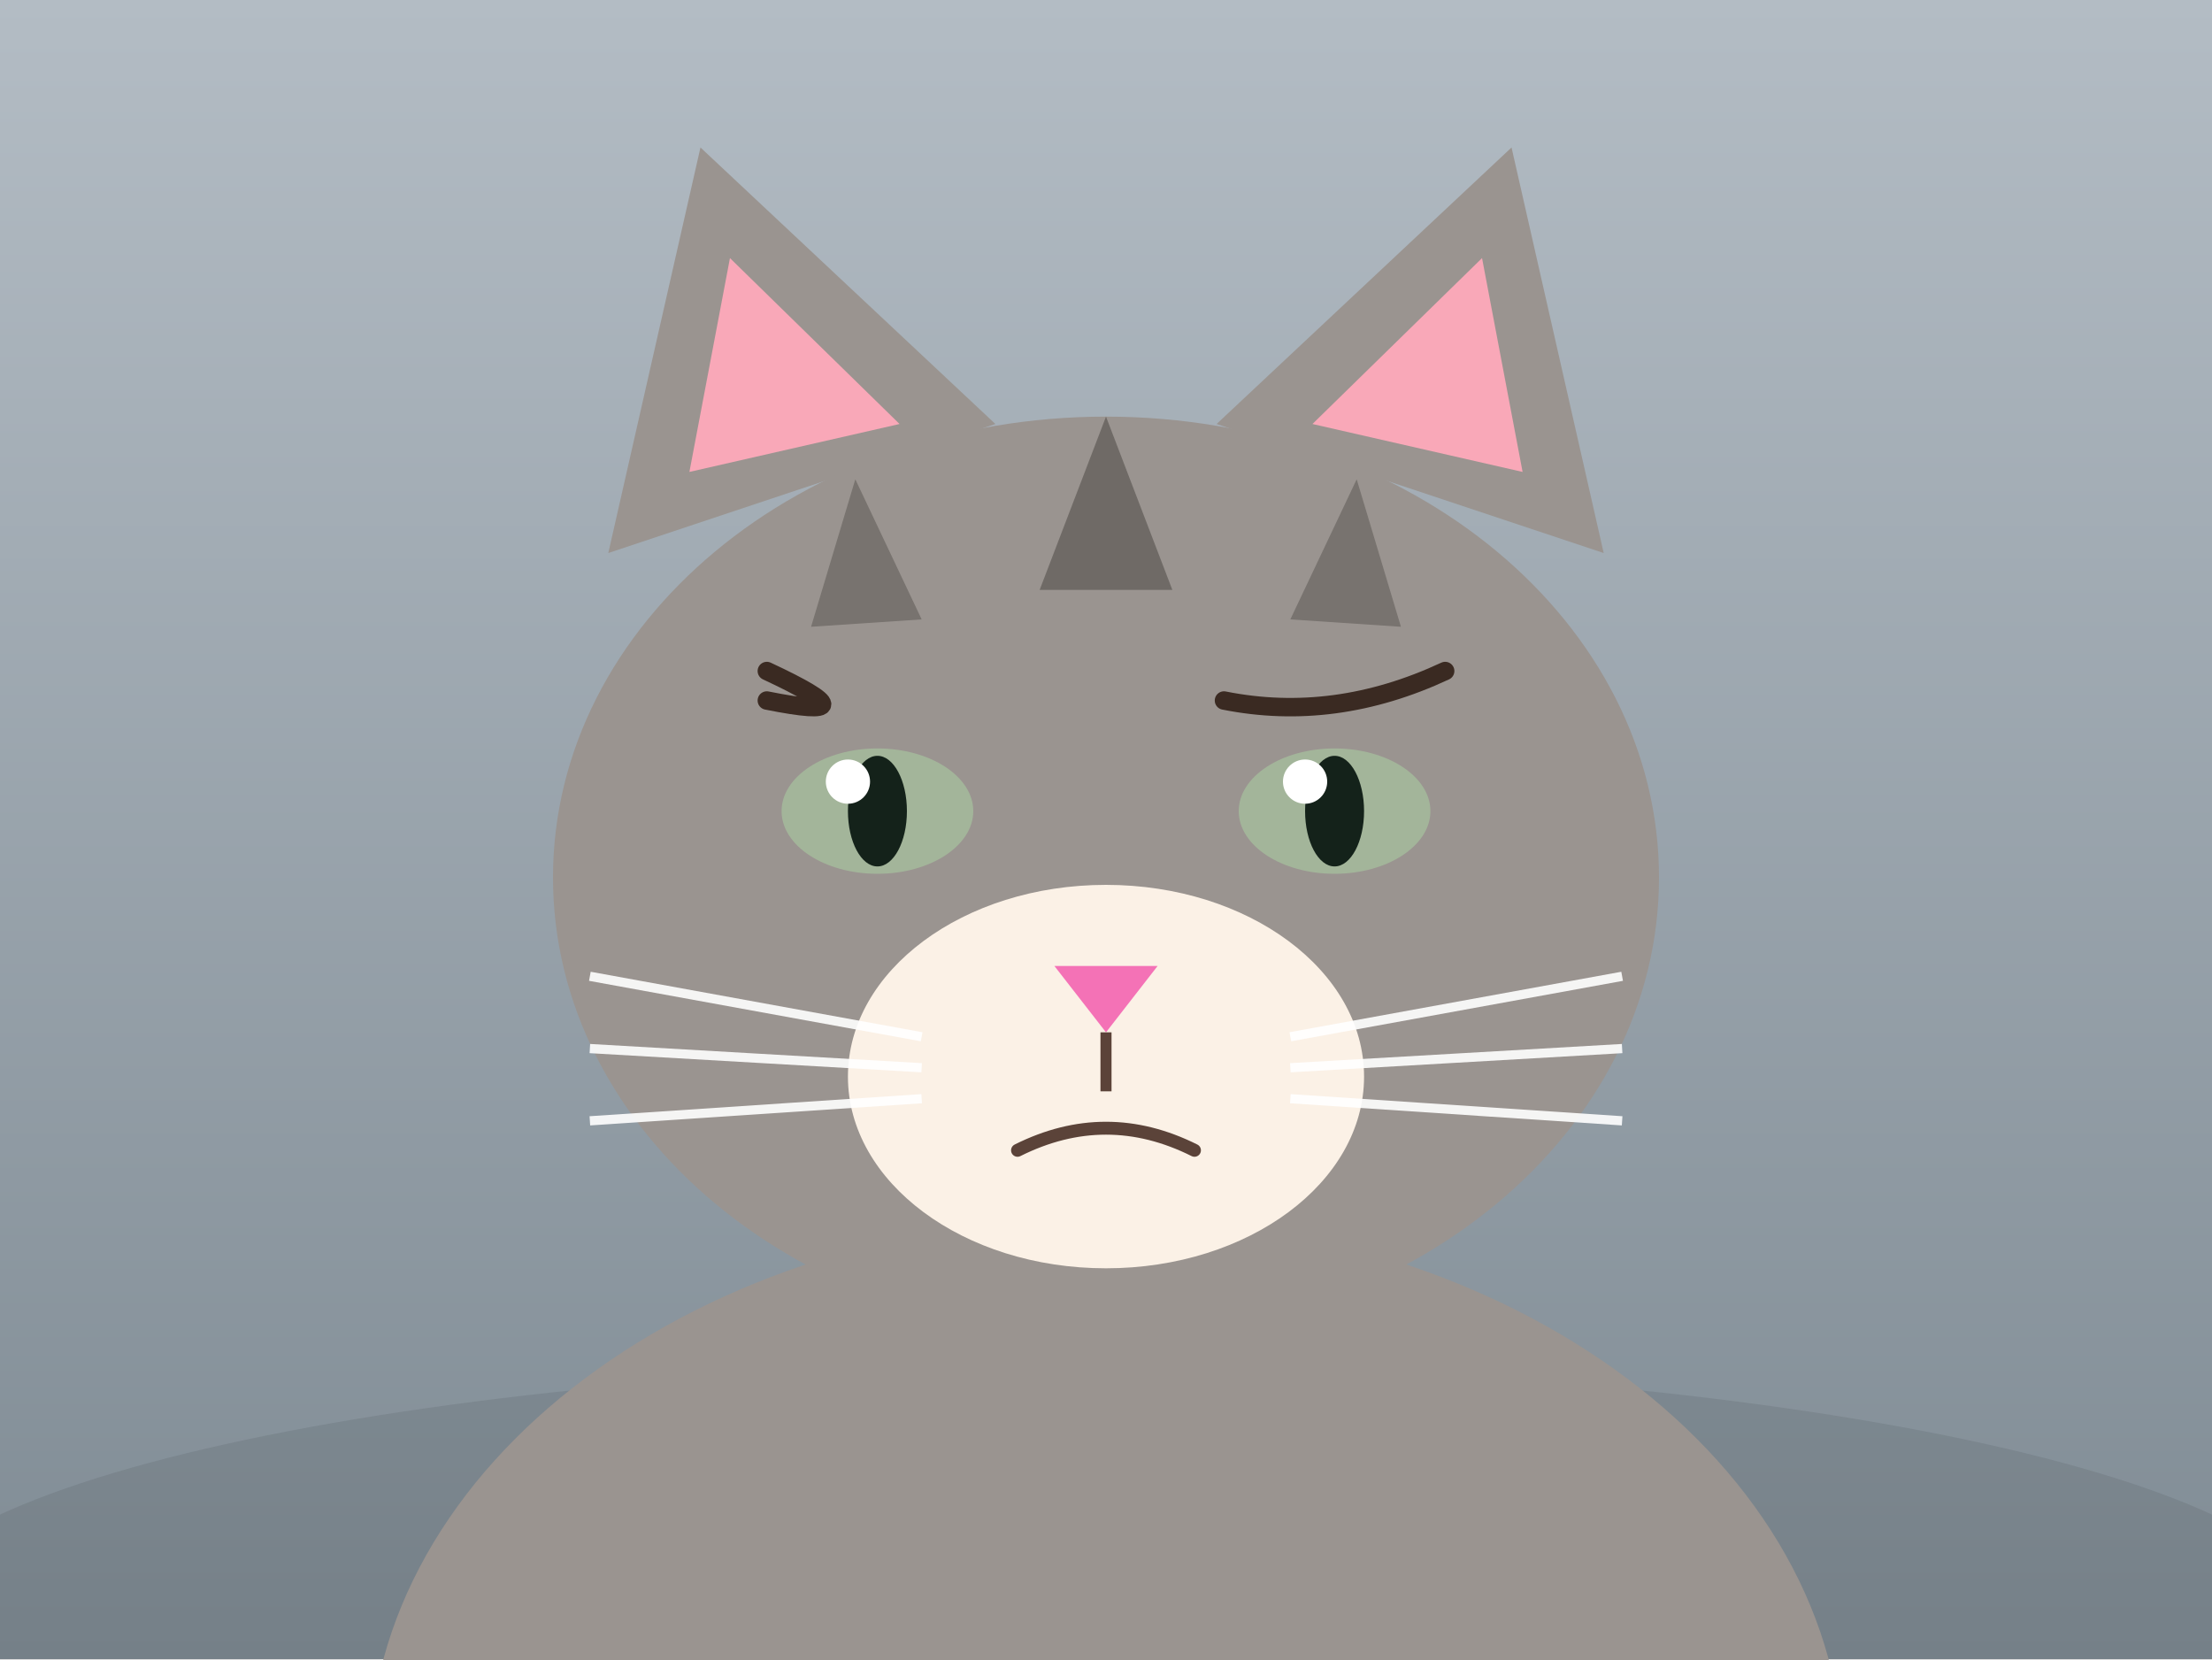
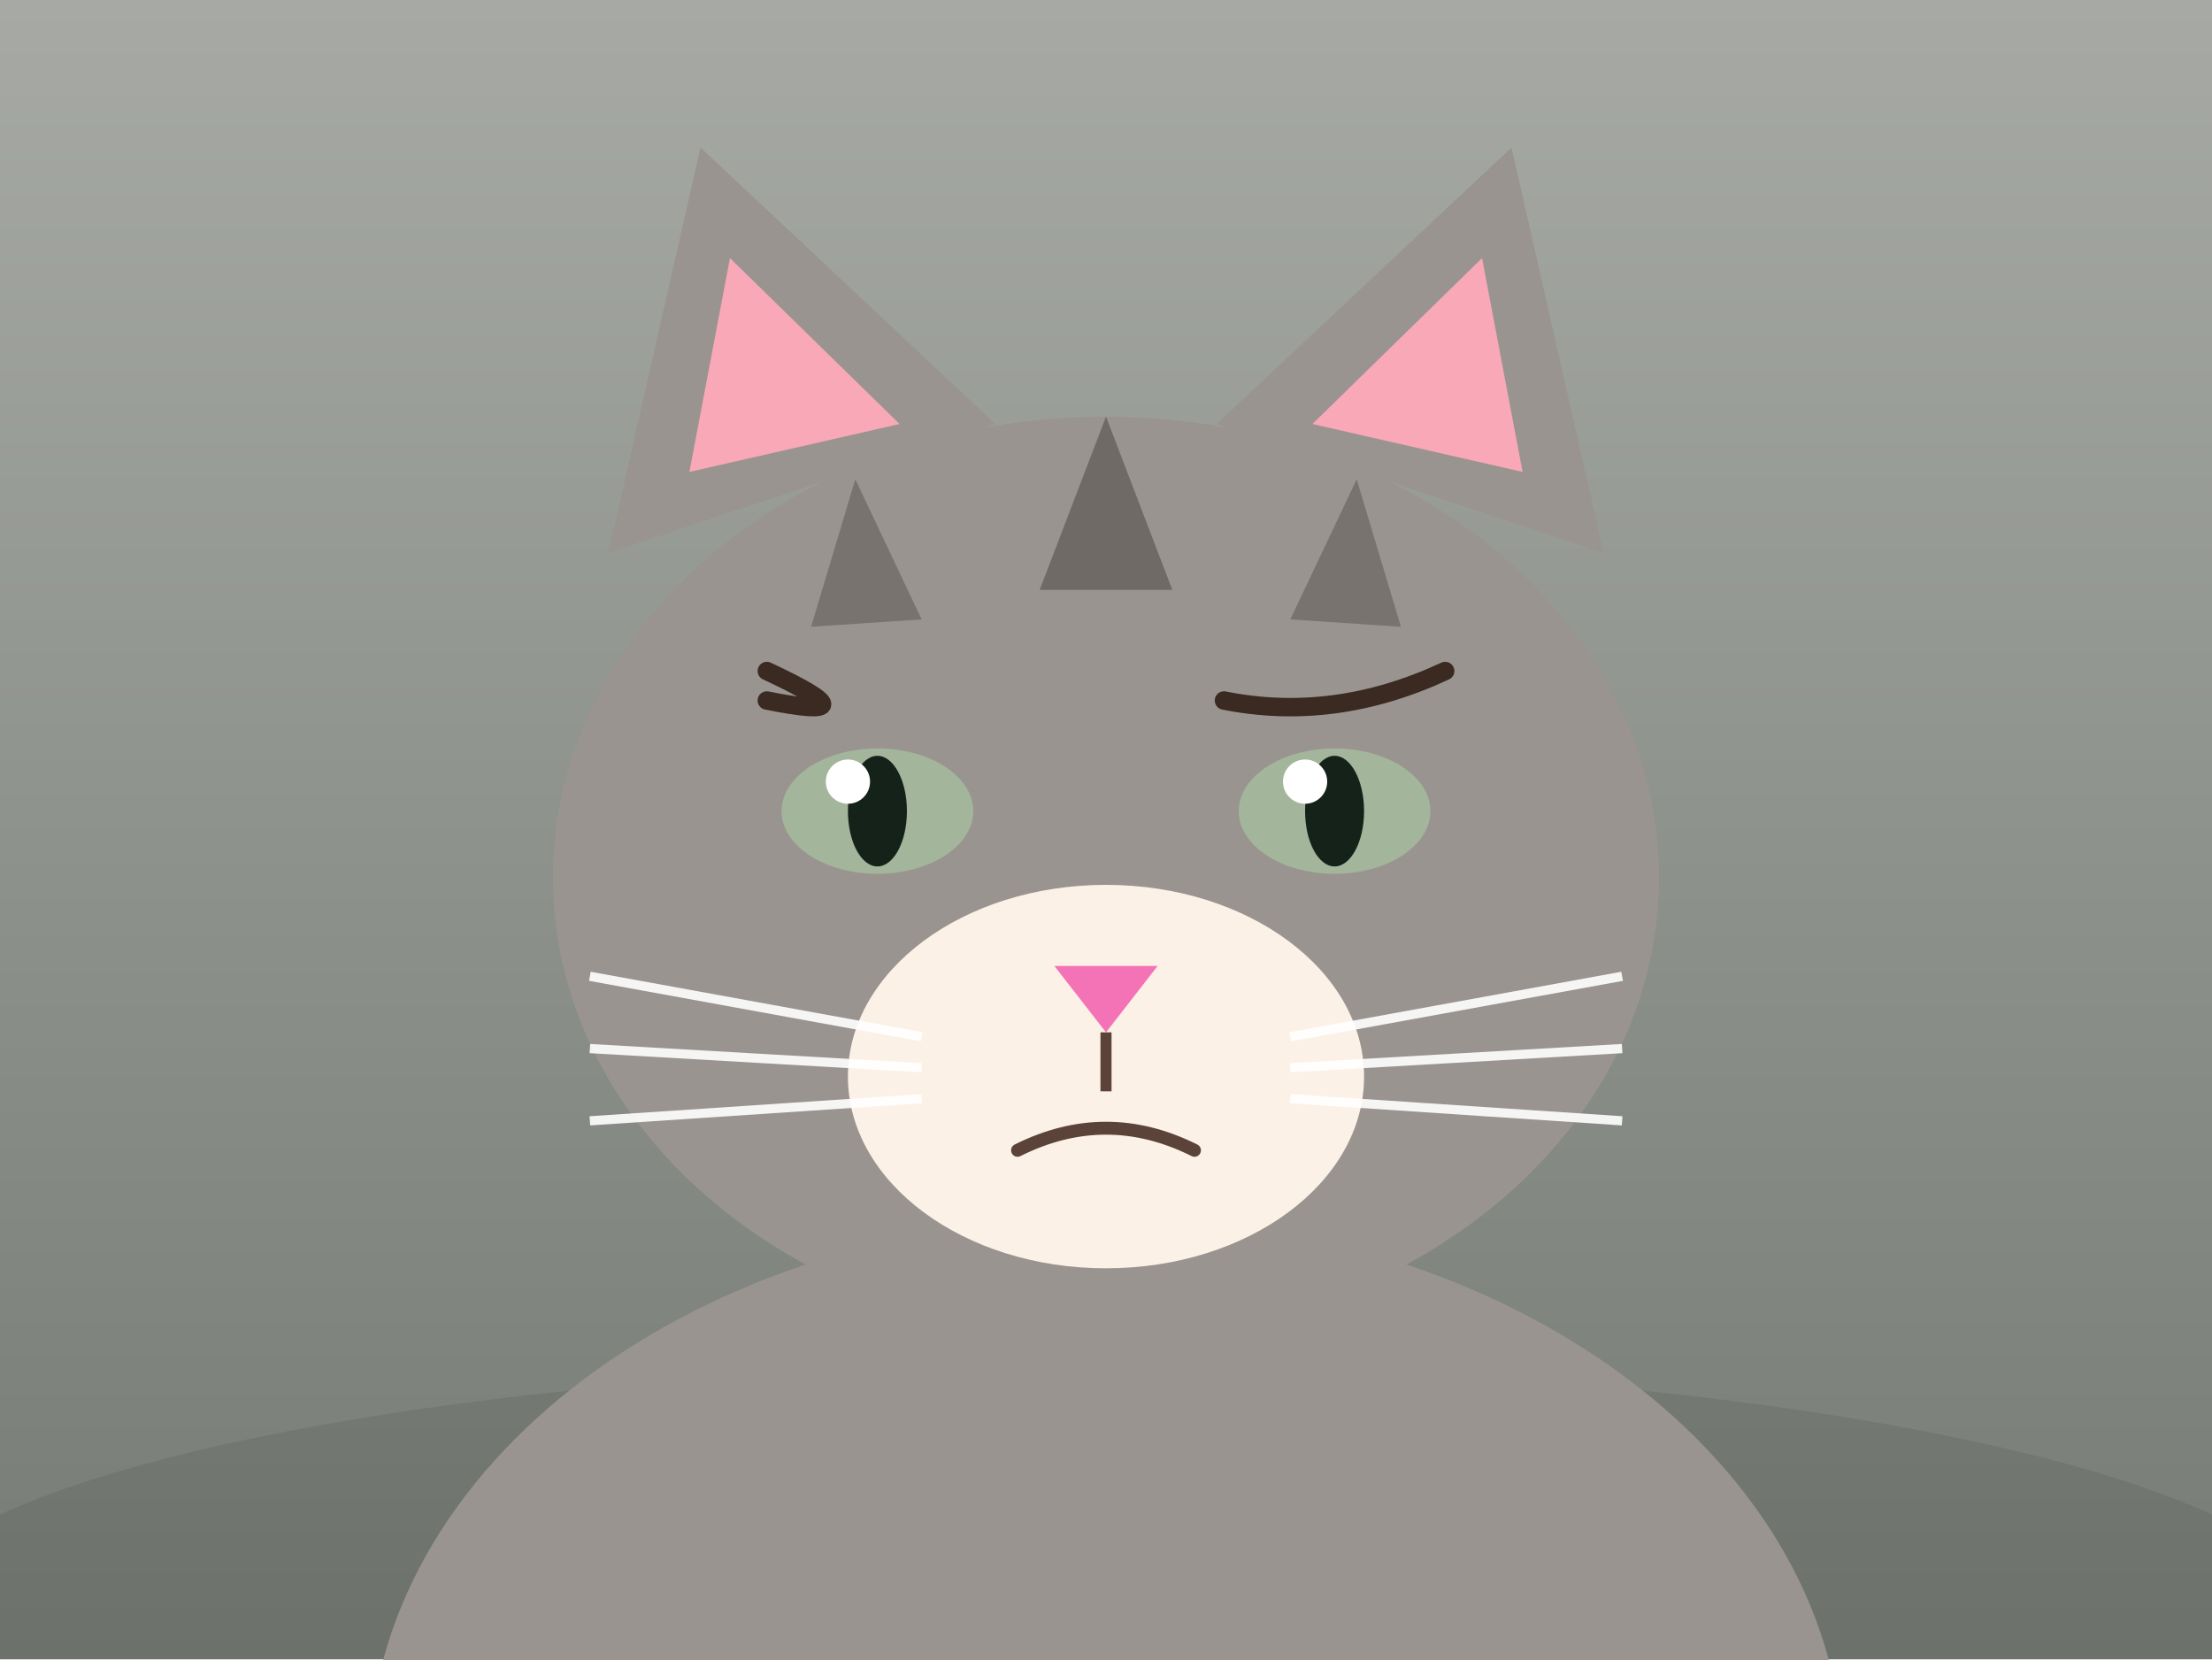
<svg xmlns="http://www.w3.org/2000/svg" viewBox="0 0 600 450" width="600" height="450">
  <defs>
    <linearGradient id="g" x1="0" y1="0" x2="0" y2="1">
-       <stop offset="0" stop-color="#b3bcc4" />
-       <stop offset="1" stop-color="#7f8b94" />
+       <stop offset="0" stop-color="#a7aaa4" />
+       <stop offset="1" stop-color="#767b75" />
    </linearGradient>
  </defs>
  <rect width="600" height="450" fill="url(#g)" />
  <ellipse cx="300" cy="440" rx="330" ry="70" fill="#000" opacity=".08" />
  <ellipse cx="300" cy="480" rx="200" ry="150" fill="#9a9490" />
  <polygon points="165,150 190,40 270,115" fill="#9a9490" />
  <polygon points="435,150 410,40 330,115" fill="#9a9490" />
  <polygon points="187,128 198,70 244,115" fill="#f9a8b8" />
  <polygon points="413,128 402,70 356,115" fill="#f9a8b8" />
  <ellipse cx="300" cy="238" rx="150" ry="125" fill="#9a9490" />
  <path d="M300 113 L282 160 L318 160Z" fill="#6f6a66" />
  <path d="M232 130 L250 168 L220 170Z" fill="#6f6a66" opacity=".8" />
  <path d="M368 130 L350 168 L380 170Z" fill="#6f6a66" opacity=".8" />
  <ellipse cx="300" cy="292" rx="70" ry="52" fill="#fbf1e6" />
  <ellipse cx="238" cy="220" rx="26" ry="17" fill="#a3b59a" />
  <ellipse cx="238" cy="220" rx="8" ry="15" fill="#14221a" />
  <circle cx="230" cy="212" r="6" fill="#fff" />
  <path d="M208 190 Q238 196 208 182" stroke="#3a2a22" stroke-width="5" fill="none" stroke-linecap="round" />
  <ellipse cx="362" cy="220" rx="26" ry="17" fill="#a3b59a" />
  <ellipse cx="362" cy="220" rx="8" ry="15" fill="#14221a" />
  <circle cx="354" cy="212" r="6" fill="#fff" />
  <path d="M332 190 Q362 196 392 182" stroke="#3a2a22" stroke-width="5" fill="none" stroke-linecap="round" />
  <path d="M286 262 L314 262 L300 280Z" fill="#f472b6" />
  <path d="M300 280 L300 296" stroke="#5b4339" stroke-width="3" />
  <path d="M276 312 Q300 300 324 312" stroke="#5b4339" stroke-width="3.5" fill="none" stroke-linecap="round" />
  <line x1="250" y1="281.2" x2="160" y2="264.8" stroke="#fff" stroke-width="2.5" opacity=".9" />
  <line x1="250" y1="289.6" x2="160" y2="284.4" stroke="#fff" stroke-width="2.5" opacity=".9" />
  <line x1="250" y1="298.0" x2="160" y2="304.0" stroke="#fff" stroke-width="2.5" opacity=".9" />
  <line x1="350" y1="281.2" x2="440" y2="264.8" stroke="#fff" stroke-width="2.5" opacity=".9" />
  <line x1="350" y1="289.6" x2="440" y2="284.4" stroke="#fff" stroke-width="2.5" opacity=".9" />
  <line x1="350" y1="298.0" x2="440" y2="304.0" stroke="#fff" stroke-width="2.5" opacity=".9" />
  <ellipse cx="205" cy="212" rx="14" ry="20" fill="#bfe3ff" opacity=".0" />
</svg>
